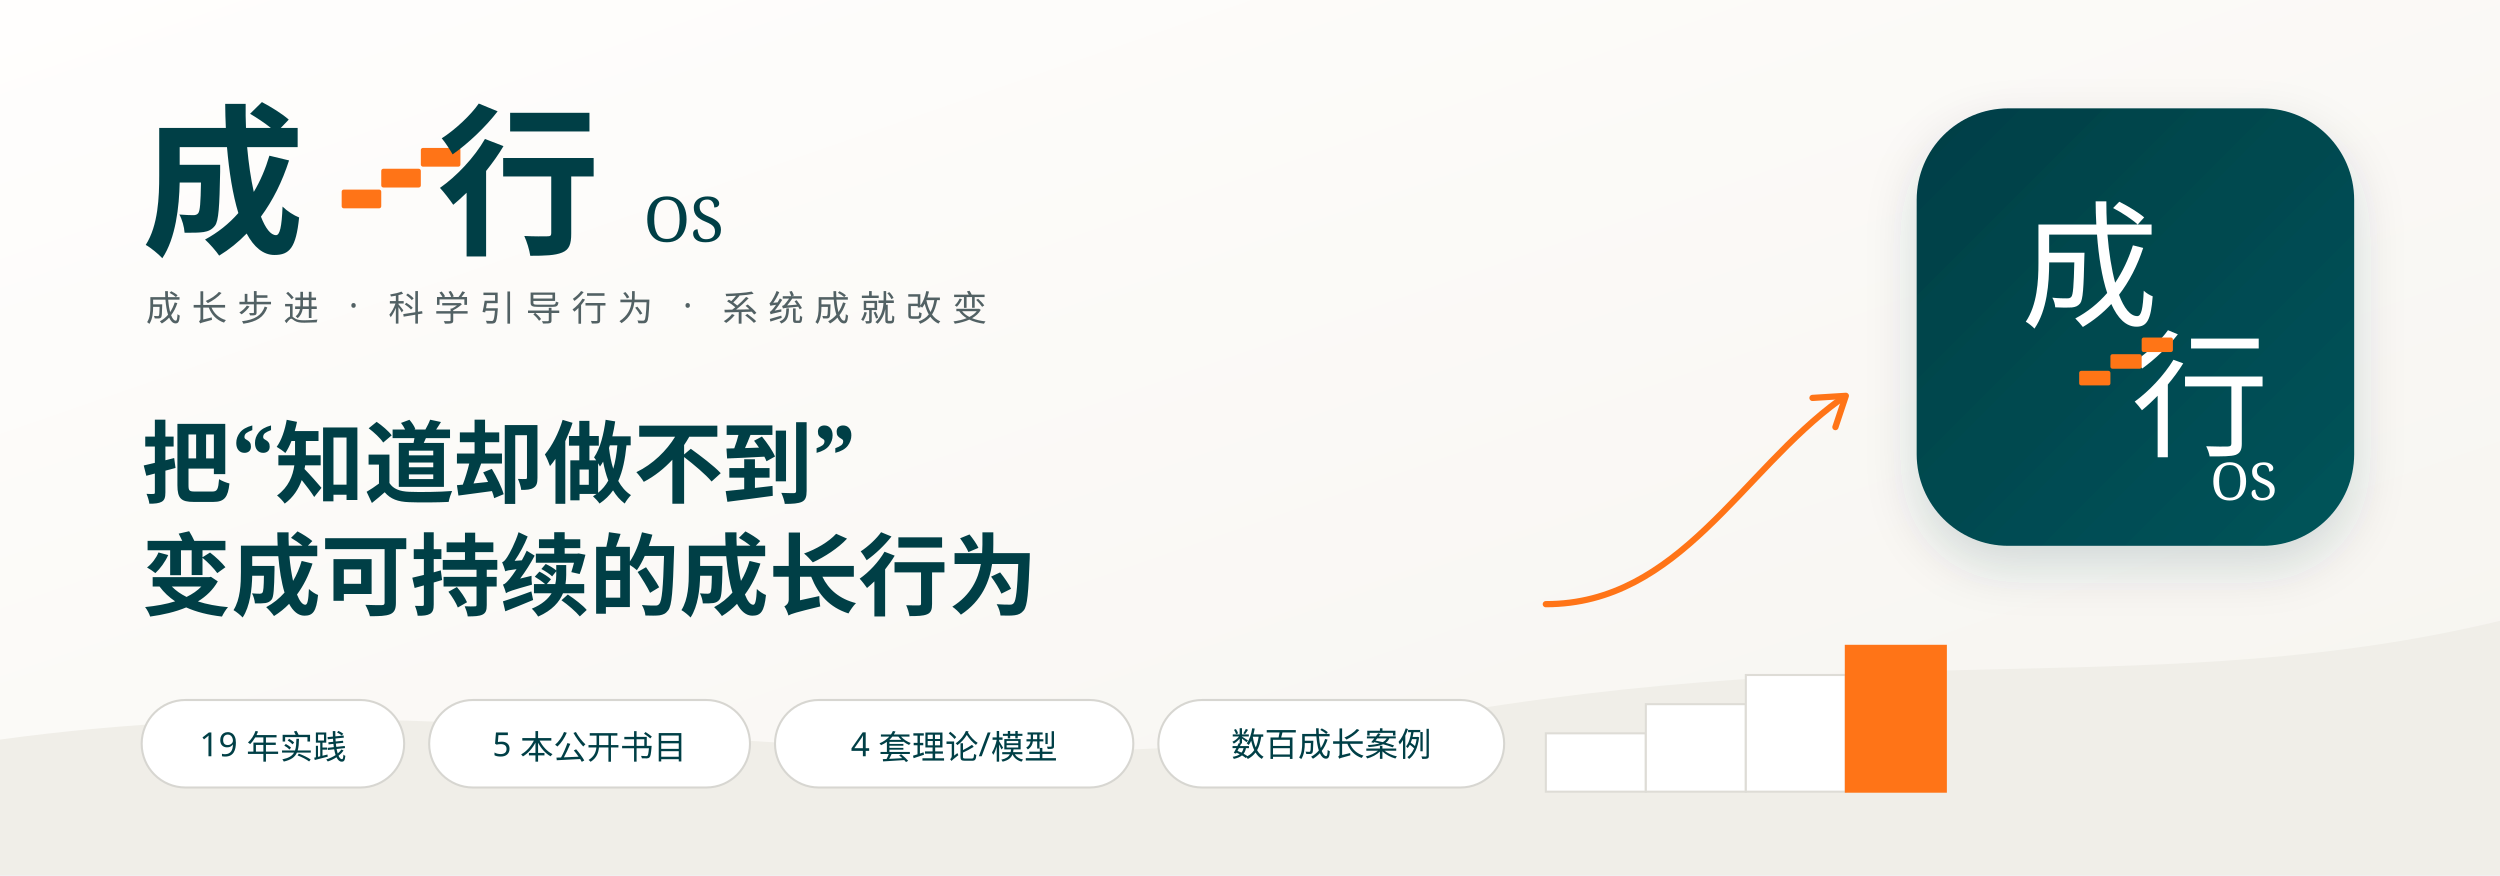
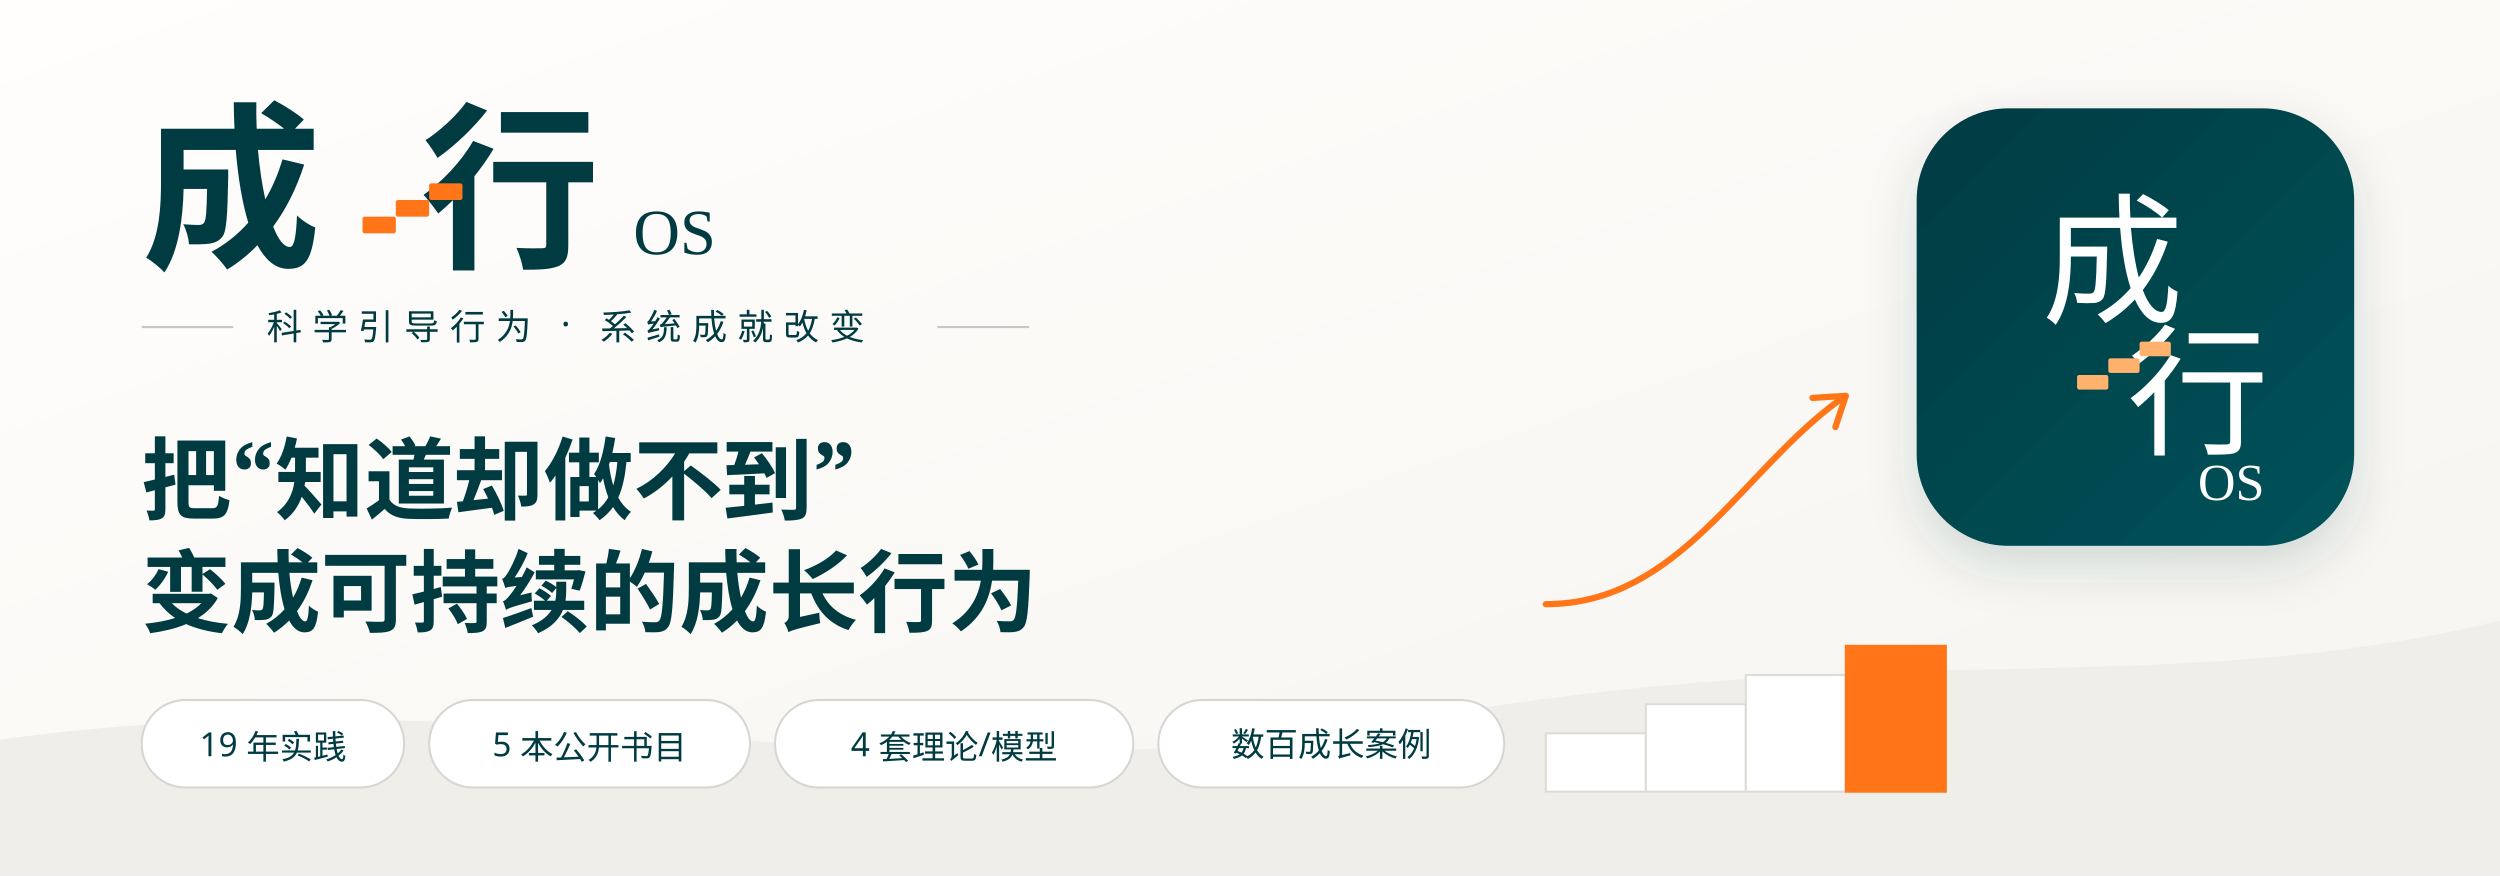
<svg xmlns="http://www.w3.org/2000/svg" width="1200" height="420" viewBox="0 0 1200 420" role="img" aria-labelledby="title desc">
  <defs>
    <linearGradient id="paper" x1="0" y1="0" x2="1" y2="1">
      <stop offset="0" stop-color="#fffefd" />
      <stop offset="1" stop-color="#f6f4ef" />
    </linearGradient>
    <linearGradient id="teal" x1="0" y1="0" x2="1" y2="1">
-       <stop offset="0" stop-color="#003f46" />
-       <stop offset="1" stop-color="#00545a" />
+       <stop offset="0" stop-color="#003b42" />
+       <stop offset="1" stop-color="#00535a" />
    </linearGradient>
    <filter id="shadow" x="-20%" y="-20%" width="140%" height="140%">
-       <feDropShadow dx="0" dy="10" stdDeviation="12" flood-color="#003f46" flood-opacity="0.16" />
+       <feDropShadow dx="0" dy="10" stdDeviation="12" flood-color="#003b42" flood-opacity="0.16" />
    </filter>
  </defs>
  <rect width="1200" height="420" fill="url(#paper)" />
  <path d="M0 355 C248 321 427 390 680 345 C905 305 1037 337 1200 298 L1200 420 L0 420 Z" fill="#f0eee8" />
-   <g aria-label="成行 OS 品牌标识">
-     <text x="68" y="116" font-family="'Noto Serif SC','Songti SC',serif" font-size="78" font-weight="700" fill="#003f46">成</text>
-     <rect x="164" y="91" width="19" height="9" rx="1" fill="#ff7417" />
-     <rect x="183" y="81" width="19" height="9" rx="1" fill="#ff7417" />
-     <rect x="202" y="71" width="19" height="9" rx="1" fill="#ff7417" />
-     <text x="210" y="116" font-family="'Noto Serif SC','Songti SC',serif" font-size="78" font-weight="700" fill="#003f46">行</text>
-     <text x="309" y="116" font-family="'Noto Serif SC','Songti SC',serif" font-size="30" fill="#003f46">OS</text>
-     <text x="70" y="154" font-family="'Noto Sans SC','PingFang SC',sans-serif" font-size="17" letter-spacing="5" fill="#526164">成长步进 · 科学引导行为 · 系统成就改变</text>
+   <g aria-label="成行 OS 横版标识" fill="#003b42">
+     <text x="68" y="122" font-family="'Songti SC','STSong','Noto Serif SC',serif" font-size="86" font-weight="600">成</text>
+     <text x="202" y="122" font-family="'Songti SC','STSong','Noto Serif SC',serif" font-size="86" font-weight="600">行</text>
+     <g fill="#ff7518">
+       <rect x="174" y="104" width="16" height="8" rx="1" />
+       <rect x="190" y="96" width="16" height="8" rx="1" />
+       <rect x="206" y="88" width="16" height="8" rx="1" />
+     </g>
+     <text x="304" y="122" font-family="'Times New Roman','Songti SC',serif" font-size="31">OS</text>
+     <line x1="68" y1="157" x2="112" y2="157" stroke="#c8c6c0" />
+     <text x="128" y="163" font-family="'Songti SC','STSong','Noto Serif SC',serif" font-size="17" letter-spacing="5">科学引导行为 · 系统成就改变</text>
+     <line x1="450" y1="157" x2="494" y2="157" stroke="#c8c6c0" />
  </g>
-   <text x="68" y="238" font-family="'Noto Serif SC','Songti SC',serif" font-size="43" font-weight="600" fill="#003f46">把“知道却做不到”</text>
-   <text x="68" y="292" font-family="'Noto Serif SC','Songti SC',serif" font-size="43" font-weight="600" fill="#003f46">变成可持续的成长行为</text>
-   <g transform="translate(68 336)" font-family="'Noto Sans SC','PingFang SC',sans-serif" font-size="16" fill="#003f46">
+   <text x="68" y="246" font-family="'Songti SC','STSong','Noto Serif SC',serif" font-size="43" font-weight="600" fill="#003b42">把“知道却做不到”</text>
+   <text x="68" y="300" font-family="'Songti SC','STSong','Noto Serif SC',serif" font-size="43" font-weight="600" fill="#003b42">变成可持续的成长行为</text>
+   <g transform="translate(68 336)" font-family="'PingFang SC','Noto Sans SC',sans-serif" font-size="16" fill="#003b42">
    <rect width="126" height="42" rx="21" fill="#ffffff" stroke="#d7d6d1" />
    <text x="63" y="27" text-anchor="middle">19 年实践</text>
    <rect x="138" width="154" height="42" rx="21" fill="#ffffff" stroke="#d7d6d1" />
    <text x="215" y="27" text-anchor="middle">5 本公开书目</text>
    <rect x="304" width="172" height="42" rx="21" fill="#ffffff" stroke="#d7d6d1" />
    <text x="390" y="27" text-anchor="middle">4 套理论/模型</text>
    <rect x="488" width="166" height="42" rx="21" fill="#ffffff" stroke="#d7d6d1" />
    <text x="571" y="27" text-anchor="middle">数百成长案例</text>
  </g>
  <g transform="translate(920 52)" filter="url(#shadow)">
    <rect width="210" height="210" rx="44" fill="url(#teal)" />
-     <text x="50" y="100" font-family="'Noto Serif SC','Songti SC',serif" font-size="66" fill="#ffffff">成</text>
-     <text x="103" y="162" font-family="'Noto Serif SC','Songti SC',serif" font-size="66" fill="#ffffff">行</text>
-     <rect x="78" y="126" width="15" height="7" rx="1" fill="#ff7417" />
-     <rect x="93" y="118" width="15" height="7" rx="1" fill="#ff7417" />
-     <rect x="108" y="110" width="15" height="7" rx="1" fill="#ff7417" />
-     <text x="141" y="188" font-family="'Noto Serif SC','Songti SC',serif" font-size="25" fill="#ffffff">OS</text>
+     <text x="60" y="98" font-family="'Songti SC','STSong','Noto Serif SC',serif" font-size="68" fill="#ffffff">成</text>
+     <text x="101" y="161" font-family="'Songti SC','STSong','Noto Serif SC',serif" font-size="68" fill="#ffffff">行</text>
+     <g fill="#ffb26e">
+       <rect x="77" y="128" width="15" height="7" rx="1" />
+       <rect x="92" y="120" width="15" height="7" rx="1" />
+       <rect x="107" y="112" width="15" height="7" rx="1" />
+     </g>
+     <text x="135" y="188" font-family="'Times New Roman','Songti SC',serif" font-size="25" fill="#ffffff">OS</text>
  </g>
-   <path d="M742 290 C806 290 836 226 883 192" fill="none" stroke="#ff7417" stroke-width="3" stroke-linecap="round" />
-   <path d="M870 191 L886 190 L881 205" fill="none" stroke="#ff7417" stroke-width="3" stroke-linecap="round" stroke-linejoin="round" />
+   <path d="M742 290 C806 290 836 226 883 192" fill="none" stroke="#ff7518" stroke-width="3" stroke-linecap="round" />
+   <path d="M870 191 L886 190 L881 205" fill="none" stroke="#ff7518" stroke-width="3" stroke-linecap="round" stroke-linejoin="round" />
  <g transform="translate(742 310)" fill="#ffffff" stroke="#dedcd6">
    <rect x="0" y="42" width="48" height="28" />
    <rect x="48" y="28" width="48" height="42" />
    <rect x="96" y="14" width="48" height="56" />
-     <rect x="144" y="0" width="48" height="70" fill="#ff7417" stroke="#ff7417" />
+     <rect x="144" y="0" width="48" height="70" fill="#ff7518" stroke="#ff7518" />
  </g>
</svg>
